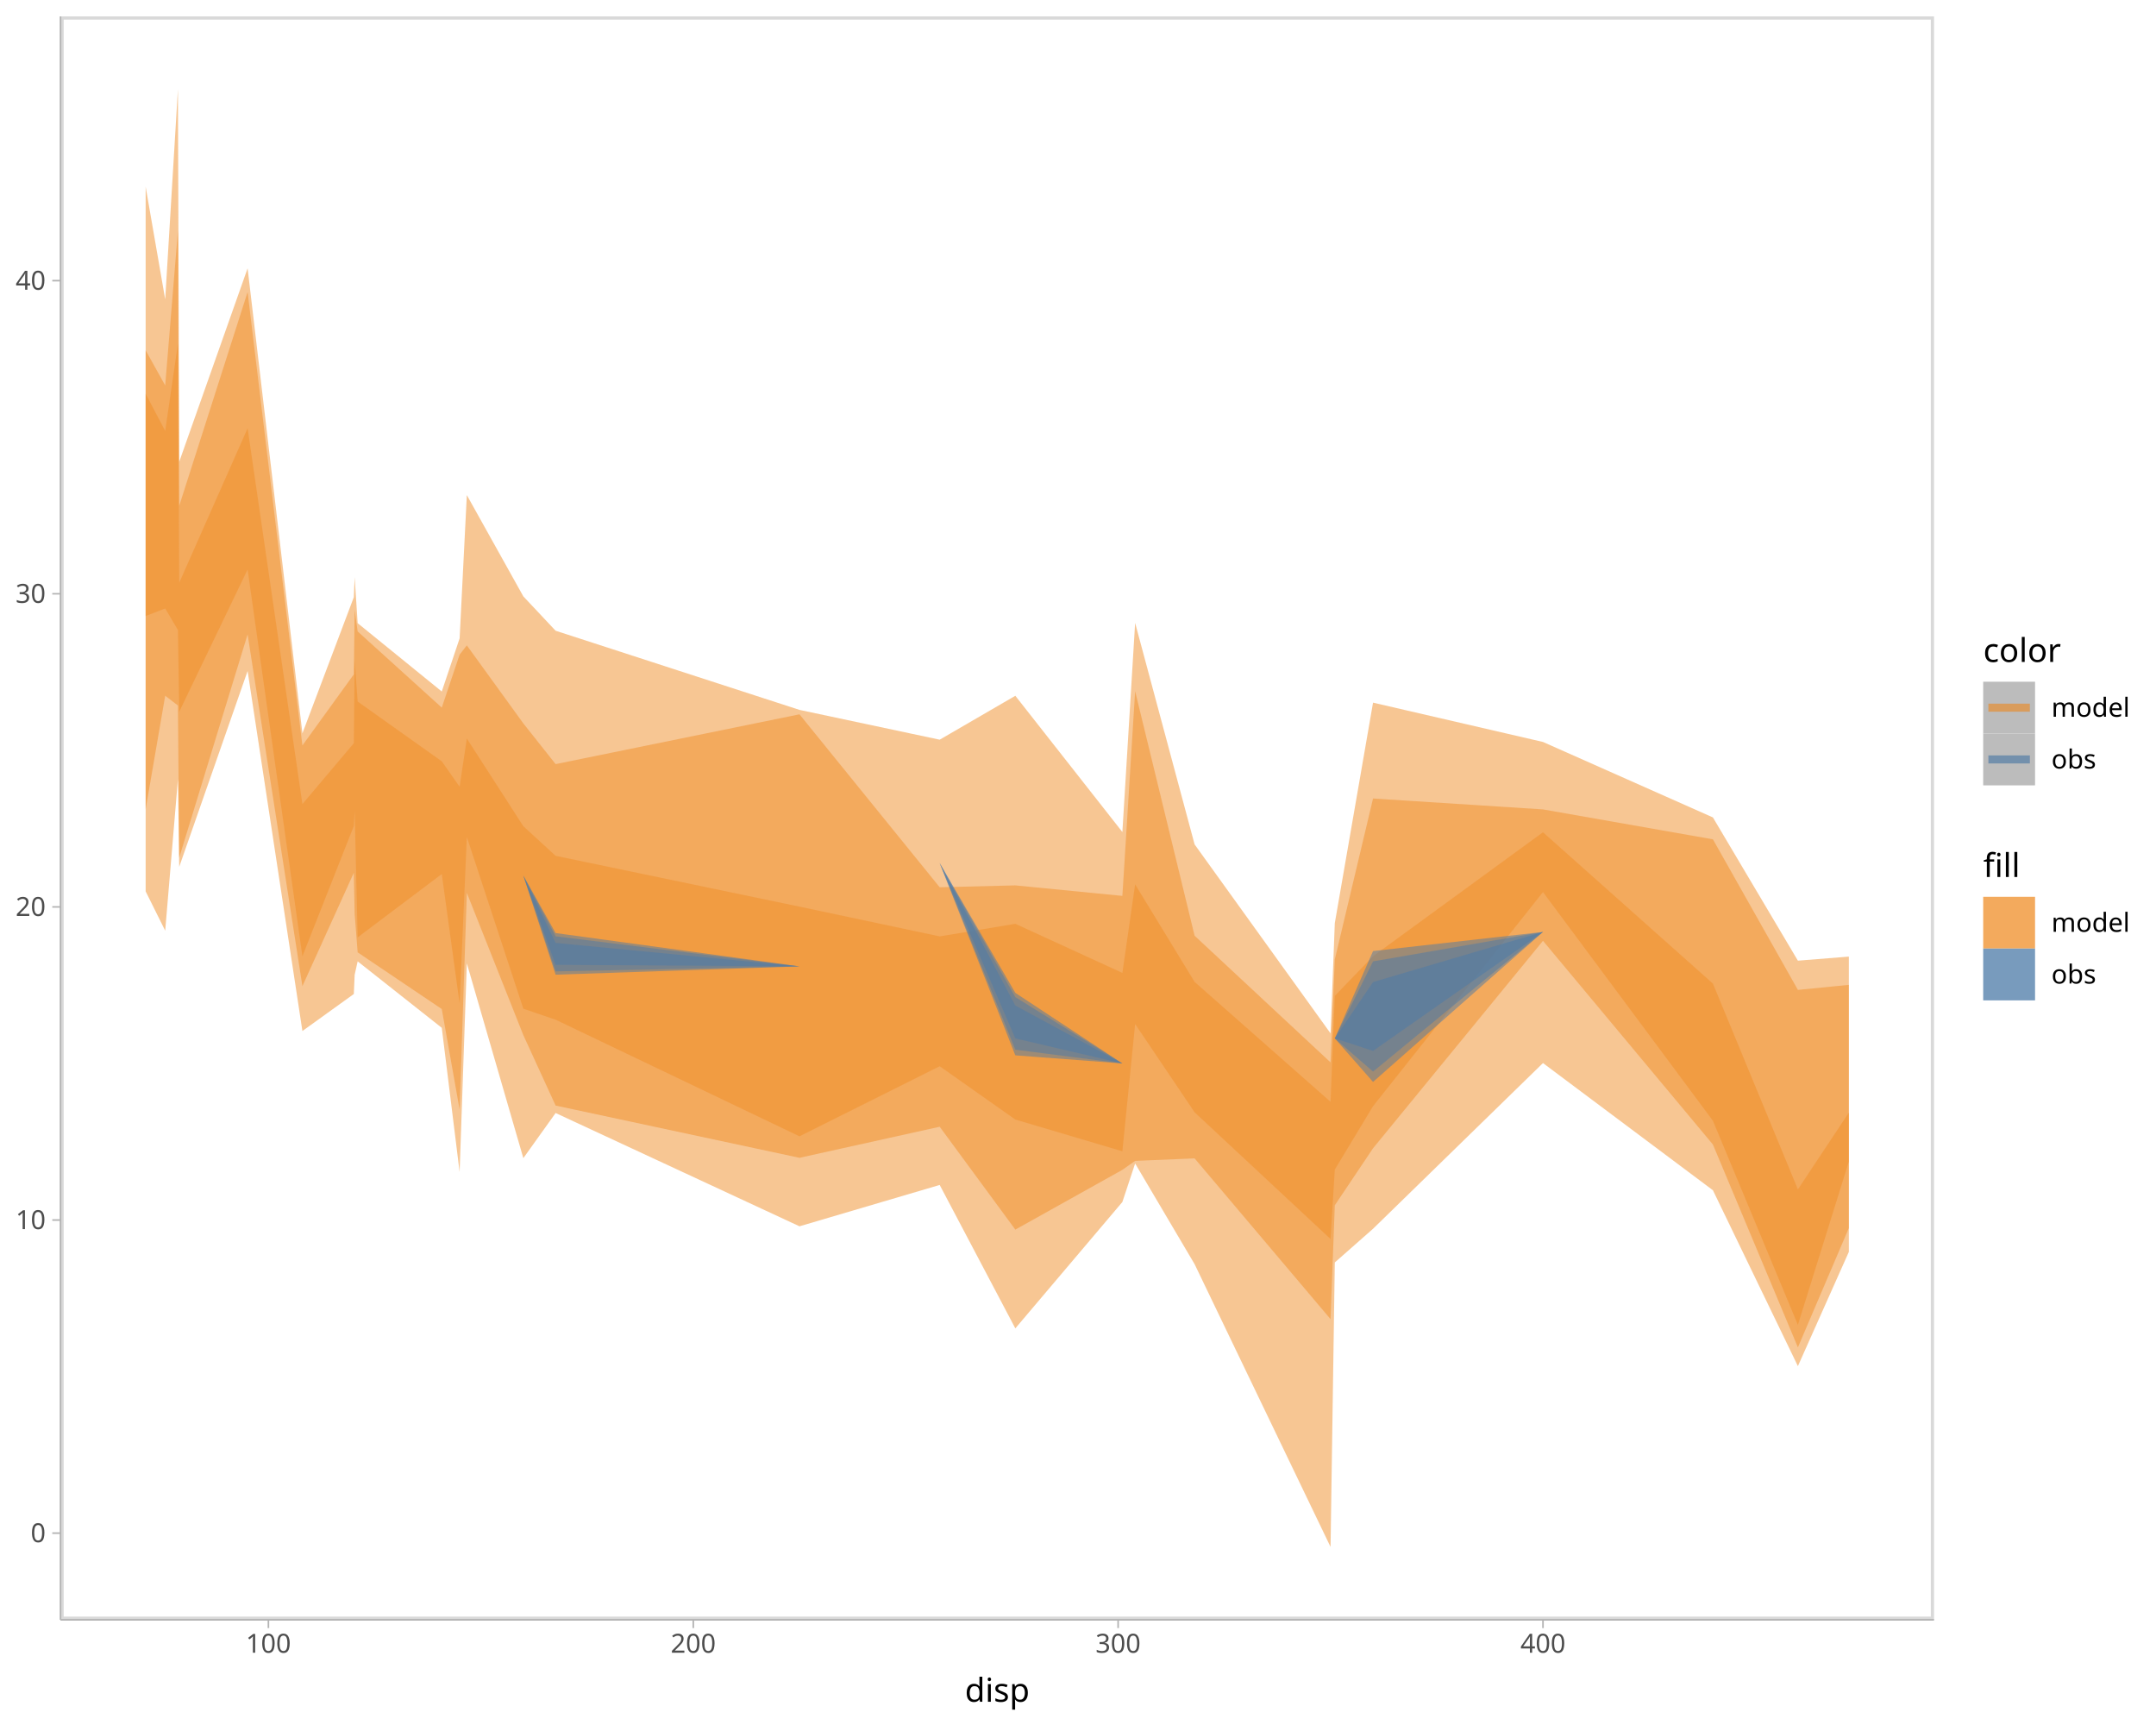
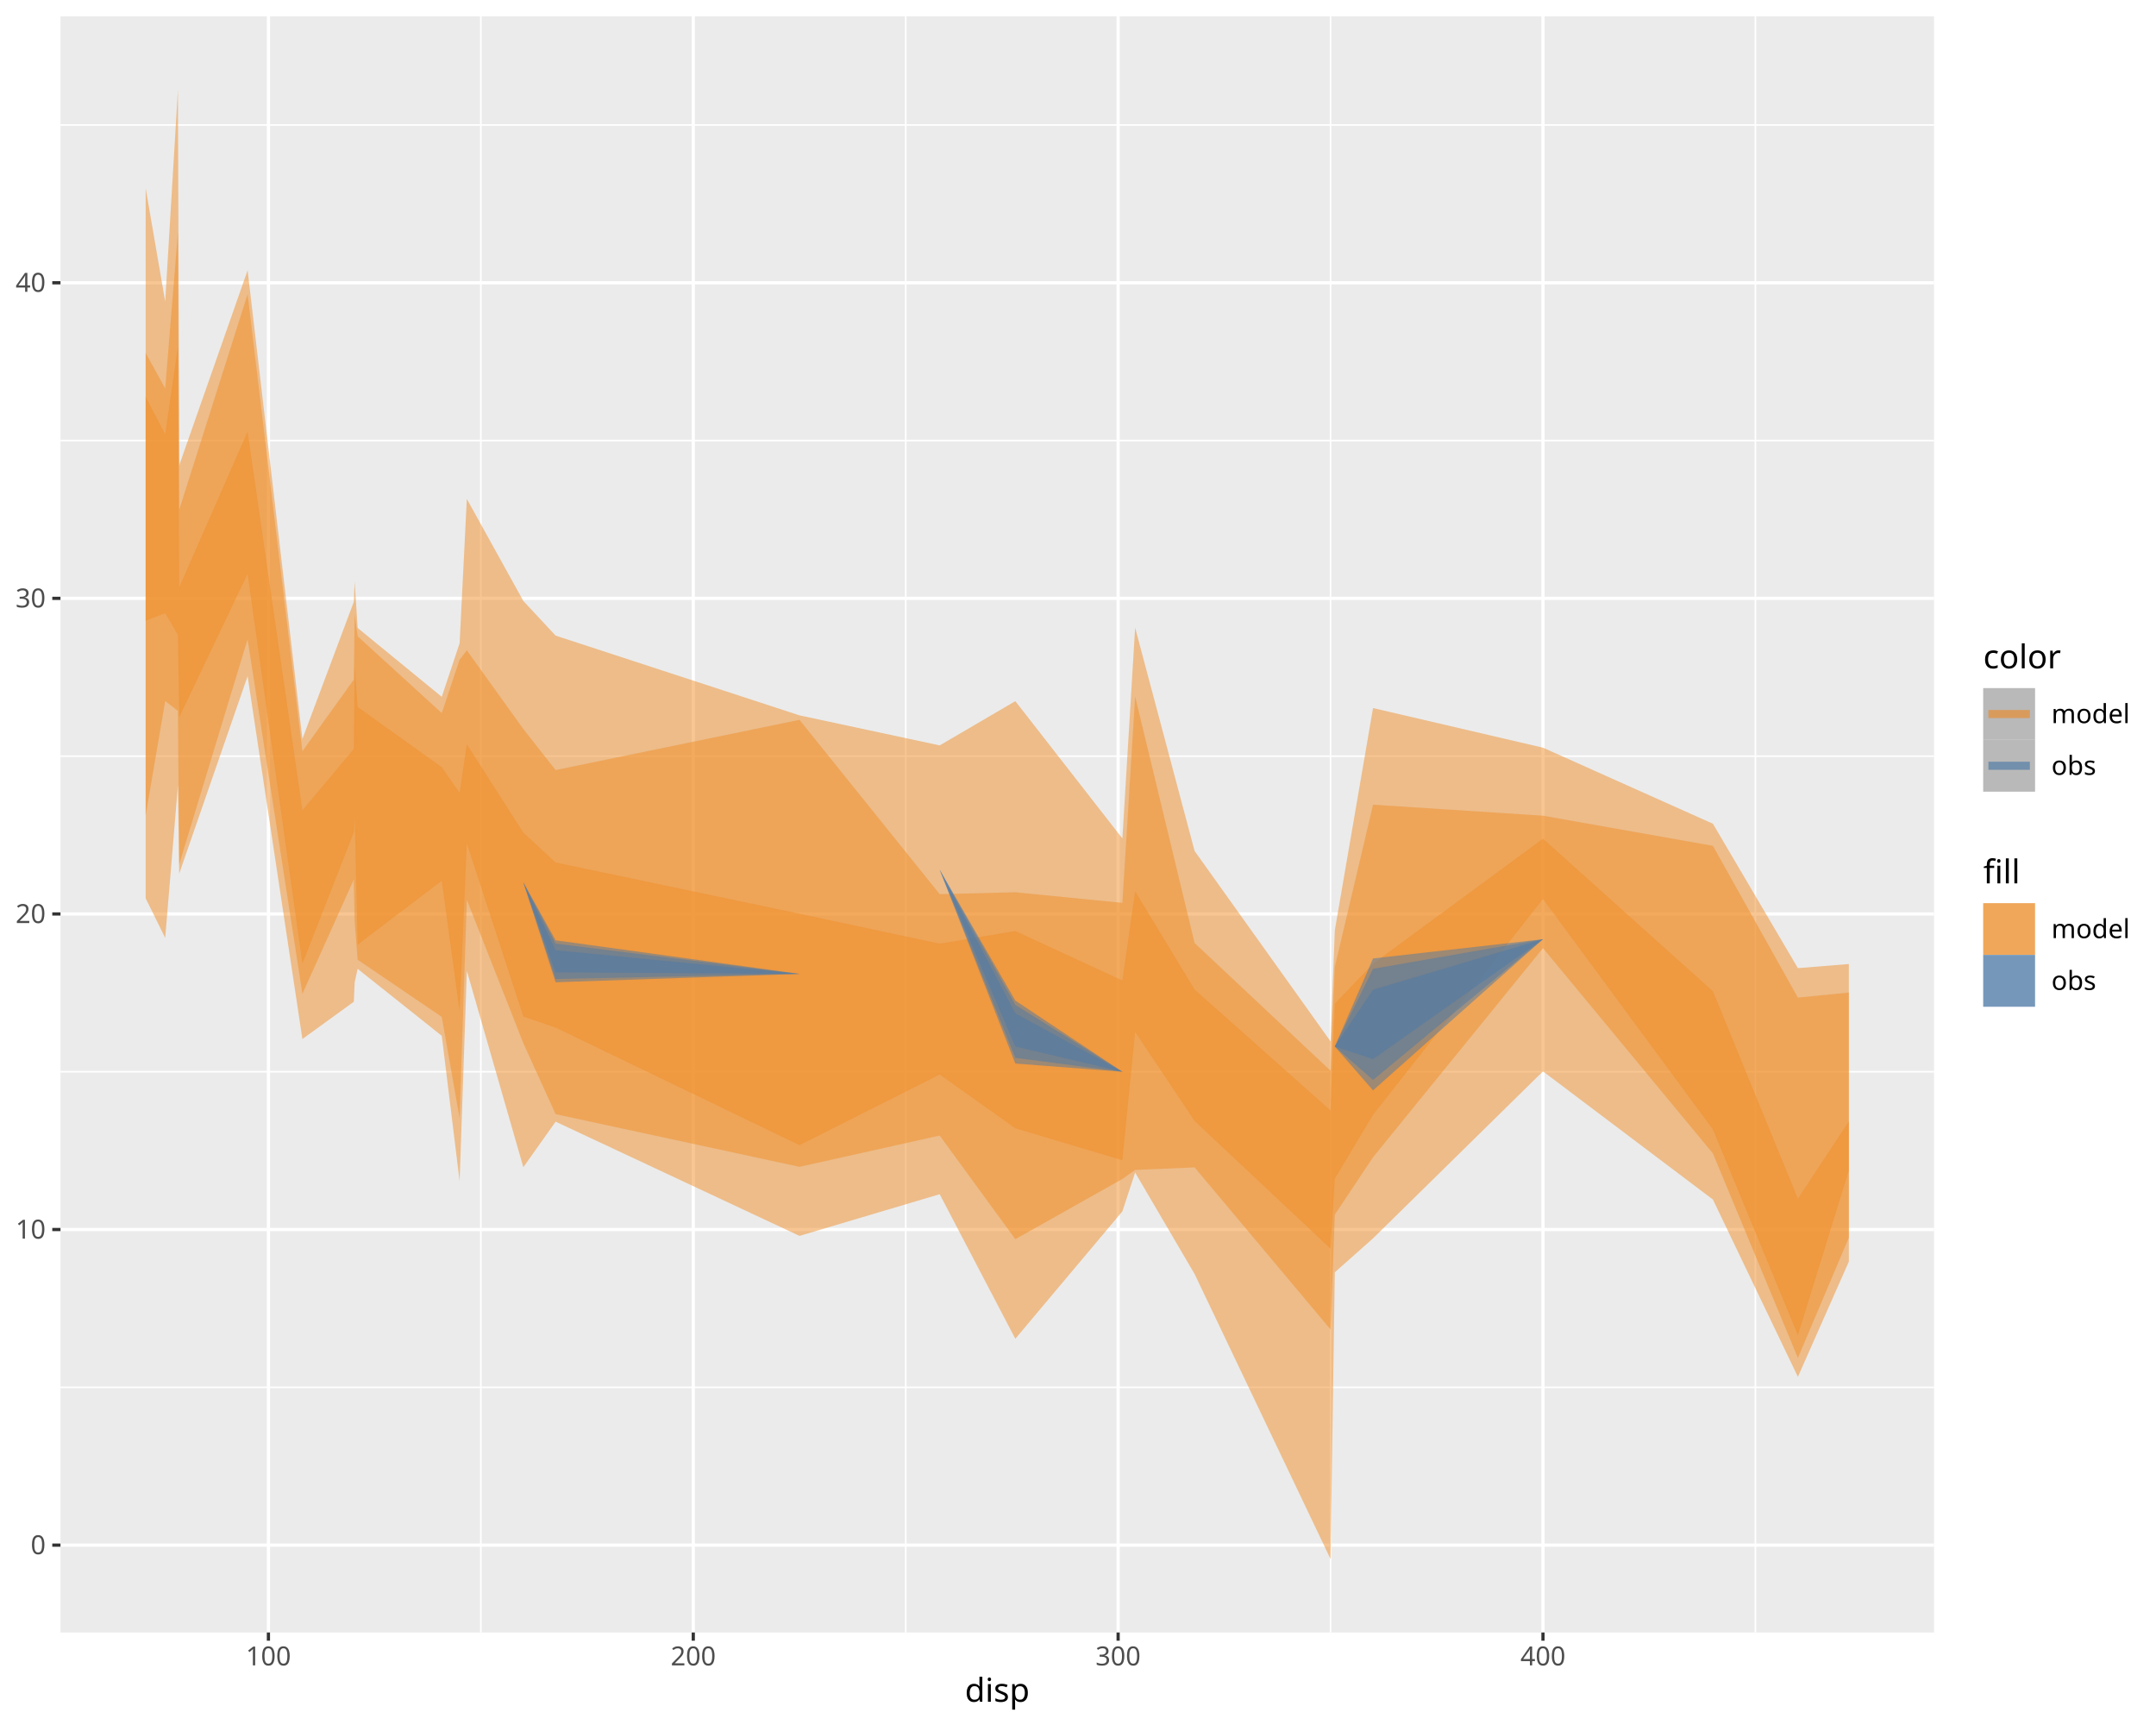
<svg xmlns="http://www.w3.org/2000/svg" class="svglite" data-engine-version="2.0" width="720.00pt" height="576.00pt" viewBox="0 0 720.00 576.00">
  <defs>
    <style type="text/css">
    .svglite line, .svglite polyline, .svglite polygon, .svglite path, .svglite rect, .svglite circle {
      fill: none;
      stroke: #000000;
      stroke-linecap: round;
      stroke-linejoin: round;
      stroke-miterlimit: 10.00;
    }
  </style>
  </defs>
  <rect width="100%" height="100%" style="stroke: none; fill: #FFFFFF;" />
  <defs>
    <clipPath id="cpMC4wMHw3MjAuMDB8MC4wMHw1NzYuMDA=">
      <rect x="0.00" y="0.00" width="720.00" height="576.00" />
    </clipPath>
  </defs>
  <g clip-path="url(#cpMC4wMHw3MjAuMDB8MC4wMHw1NzYuMDA=)">
    <rect x="0.00" y="0.00" width="720.00" height="576.00" style="stroke-width: 1.07; stroke: #FFFFFF; fill: #FFFFFF;" />
  </g>
  <defs>
-     <clipPath id="cpMjAuMjB8NjQ1Ljg3fDUuNDh8NTQwLjg4">
-       <rect x="20.20" y="5.48" width="625.67" height="535.40" />
+     <clipPath id="cpMjAuMjB8NjQ1Ljg3fDUuNDh8NTQ1LjEx">
+       <rect x="20.20" y="5.48" width="625.67" height="539.63" />
    </clipPath>
  </defs>
-   <g clip-path="url(#cpMjAuMjB8NjQ1Ljg3fDUuNDh8NTQwLjg4)">
-     <rect x="20.20" y="5.48" width="625.67" height="535.40" style="stroke-width: 1.07; stroke: none; fill: #FFFFFF;" />
-     <polygon points="48.64,62.36 55.17,99.97 59.42,29.82 59.85,154.19 82.69,89.59 100.99,244.86 118.16,199.41 118.44,192.72 119.44,208.08 147.53,230.90 153.49,213.16 155.90,165.32 174.77,199.14 185.55,210.61 266.99,237.04 313.81,246.99 339.07,232.33 374.82,277.82 379.08,208.00 398.94,281.96 444.34,345.05 445.76,308.24 458.53,234.62 515.28,247.75 572.03,272.95 600.41,320.78 617.43,319.42 617.43,418.01 600.41,456.17 572.03,397.44 515.28,354.97 458.53,410.30 445.76,421.55 444.34,516.54 398.94,422.12 379.08,388.50 374.82,401.36 339.07,443.56 313.81,395.67 266.99,409.48 185.55,371.65 174.77,386.72 155.90,321.68 153.49,391.34 147.53,343.20 119.44,321.01 118.44,325.50 118.16,331.91 100.99,344.27 82.69,224.05 59.85,289.45 59.42,260.22 55.17,310.77 48.64,297.64 " style="stroke-width: 0.00; stroke: none; stroke-linecap: butt; fill: #F18E28; fill-opacity: 0.50;" />
-     <polygon points="48.64,116.98 55.17,128.71 59.42,77.08 59.85,168.90 82.69,97.51 100.99,248.92 118.16,225.18 118.44,203.63 119.44,210.84 147.53,236.28 153.49,218.59 155.90,215.50 174.77,241.56 185.55,255.15 266.99,238.52 313.81,296.27 339.07,295.64 374.82,299.15 379.08,230.79 398.94,312.45 444.34,354.75 445.76,320.36 458.53,266.63 515.28,270.27 572.03,280.26 600.41,330.54 617.43,328.86 617.43,410.05 600.41,449.90 572.03,382.17 515.28,314.15 458.53,383.42 445.76,402.46 444.34,440.48 398.94,386.80 379.08,387.63 374.82,390.62 339.07,410.58 313.81,376.23 266.99,386.61 185.55,369.16 174.77,345.65 155.90,298.14 153.49,370.48 147.53,336.93 119.44,318.00 118.44,305.20 118.16,291.43 100.99,329.28 82.69,211.83 59.85,286.37 59.42,235.58 55.17,232.31 48.64,270.21 " style="stroke-width: 0.00; stroke: none; stroke-linecap: butt; fill: #F18E28; fill-opacity: 0.50;" />
-     <polygon points="48.64,131.49 55.17,143.90 59.42,114.78 59.85,194.59 82.69,143.01 100.99,268.49 118.16,248.17 118.44,220.58 119.44,234.25 147.53,254.21 153.49,262.70 155.90,246.61 174.77,275.89 185.55,285.77 266.99,302.74 313.81,312.67 339.07,308.47 374.82,324.87 379.08,295.30 398.94,327.87 444.34,367.91 445.76,332.54 458.53,319.30 515.28,277.90 572.03,328.43 600.41,397.15 617.43,371.52 617.43,387.84 600.41,442.40 572.03,374.23 515.28,297.87 458.53,369.37 445.76,390.53 444.34,413.72 398.94,371.41 379.08,341.94 374.82,384.43 339.07,373.83 313.81,356.03 266.99,379.43 185.55,340.49 174.77,336.83 155.90,279.47 153.49,335.09 147.53,291.85 119.44,313.00 118.44,270.79 118.16,275.80 100.99,319.31 82.69,190.16 59.85,237.66 59.42,210.37 55.17,203.17 48.64,205.69 " style="stroke-width: 0.00; stroke: none; stroke-linecap: butt; fill: #F18E28; fill-opacity: 0.50;" />
-     <polygon points="48.64,157.50 55.17,194.09 59.42,173.18 59.85,226.50 82.69,194.09 100.99,273.55 118.16,287.14 118.44,240.09 119.44,288.19 147.53,273.55 153.49,305.96 155.90,256.82 174.77,292.37 185.55,311.56 266.99,322.69 313.81,288.19 339.07,331.53 374.82,355.10 379.08,353.01 398.94,349.88 444.34,372.88 445.76,346.74 458.53,317.57 515.28,311.19 572.03,358.24 600.41,403.20 617.43,403.20 617.43,403.20 600.41,403.20 572.03,358.24 515.28,311.19 458.53,361.27 445.76,346.74 444.34,372.88 398.94,349.88 379.08,353.01 374.82,355.10 339.07,352.39 313.81,288.19 266.99,322.69 185.55,325.46 174.77,292.37 155.90,256.82 153.49,305.96 147.53,273.55 119.44,288.19 118.44,240.09 118.16,287.14 100.99,273.55 82.69,194.09 59.85,226.50 59.42,173.18 55.17,194.09 48.64,157.50 " style="stroke-width: 0.00; stroke: none; stroke-linecap: butt; fill: #4D7AA8; fill-opacity: 0.50;" />
-     <polygon points="48.64,157.50 55.17,194.09 59.42,173.18 59.85,226.50 82.69,194.09 100.99,273.55 118.16,287.14 118.44,240.09 119.44,288.19 147.53,273.55 153.49,305.96 155.90,256.82 174.77,292.37 185.55,312.65 266.99,322.69 313.81,288.19 339.07,332.94 374.82,355.10 379.08,353.01 398.94,349.88 444.34,372.88 445.76,346.74 458.53,321.02 515.28,311.19 572.03,358.24 600.41,403.20 617.43,403.20 617.43,403.20 600.41,403.20 572.03,358.24 515.28,311.19 458.53,357.82 445.76,346.74 444.34,372.88 398.94,349.88 379.08,353.01 374.82,355.10 339.07,350.50 313.81,288.19 266.99,322.69 185.55,324.36 174.77,292.37 155.90,256.82 153.49,305.96 147.53,273.55 119.44,288.19 118.44,240.09 118.16,287.14 100.99,273.55 82.69,194.09 59.85,226.50 59.42,173.18 55.17,194.09 48.64,157.50 " style="stroke-width: 0.00; stroke: none; stroke-linecap: butt; fill: #4D7AA8; fill-opacity: 0.50;" />
-     <polygon points="48.64,157.50 55.17,194.09 59.42,173.18 59.85,226.50 82.69,194.09 100.99,273.55 118.16,287.14 118.44,240.09 119.44,288.19 147.53,273.55 153.49,305.96 155.90,256.82 174.77,292.37 185.55,314.85 266.99,322.69 313.81,288.19 339.07,335.76 374.82,355.10 379.08,353.01 398.94,349.88 444.34,372.88 445.76,346.74 458.53,327.92 515.28,311.19 572.03,358.24 600.41,403.20 617.43,403.20 617.43,403.20 600.41,403.20 572.03,358.24 515.28,311.19 458.53,350.92 445.76,346.74 444.34,372.88 398.94,349.88 379.08,353.01 374.82,355.10 339.07,346.74 313.81,288.19 266.99,322.69 185.55,322.17 174.77,292.37 155.90,256.82 153.49,305.96 147.53,273.55 119.44,288.19 118.44,240.09 118.16,287.14 100.99,273.55 82.69,194.09 59.85,226.50 59.42,173.18 55.17,194.09 48.64,157.50 " style="stroke-width: 0.00; stroke: none; stroke-linecap: butt; fill: #4D7AA8; fill-opacity: 0.50;" />
-     <rect x="20.20" y="5.48" width="625.67" height="535.40" style="stroke-width: 2.13; stroke: #D9D9D9;" />
+   <g clip-path="url(#cpMjAuMjB8NjQ1Ljg3fDUuNDh8NTQ1LjEx)">
+     <rect x="20.20" y="5.48" width="625.67" height="539.63" style="stroke-width: 1.07; stroke: none; fill: #EBEBEB;" />
+     <polyline points="20.20,463.25 645.87,463.25 " style="stroke-width: 0.53; stroke: #FFFFFF; stroke-linecap: butt;" />
+     <polyline points="20.20,357.87 645.87,357.87 " style="stroke-width: 0.53; stroke: #FFFFFF; stroke-linecap: butt;" />
+     <polyline points="20.20,252.49 645.87,252.49 " style="stroke-width: 0.53; stroke: #FFFFFF; stroke-linecap: butt;" />
+     <polyline points="20.20,147.11 645.87,147.11 " style="stroke-width: 0.53; stroke: #FFFFFF; stroke-linecap: butt;" />
+     <polyline points="20.20,41.73 645.87,41.73 " style="stroke-width: 0.53; stroke: #FFFFFF; stroke-linecap: butt;" />
+     <polyline points="160.58,545.11 160.58,5.48 " style="stroke-width: 0.53; stroke: #FFFFFF; stroke-linecap: butt;" />
+     <polyline points="302.46,545.11 302.46,5.48 " style="stroke-width: 0.53; stroke: #FFFFFF; stroke-linecap: butt;" />
+     <polyline points="444.34,545.11 444.34,5.48 " style="stroke-width: 0.53; stroke: #FFFFFF; stroke-linecap: butt;" />
+     <polyline points="586.22,545.11 586.22,5.48 " style="stroke-width: 0.53; stroke: #FFFFFF; stroke-linecap: butt;" />
+     <polyline points="20.20,515.94 645.87,515.94 " style="stroke-width: 1.07; stroke: #FFFFFF; stroke-linecap: butt;" />
+     <polyline points="20.20,410.56 645.87,410.56 " style="stroke-width: 1.07; stroke: #FFFFFF; stroke-linecap: butt;" />
+     <polyline points="20.20,305.18 645.87,305.18 " style="stroke-width: 1.07; stroke: #FFFFFF; stroke-linecap: butt;" />
+     <polyline points="20.20,199.80 645.87,199.80 " style="stroke-width: 1.07; stroke: #FFFFFF; stroke-linecap: butt;" />
+     <polyline points="20.20,94.42 645.87,94.42 " style="stroke-width: 1.07; stroke: #FFFFFF; stroke-linecap: butt;" />
+     <polyline points="89.64,545.11 89.64,5.48 " style="stroke-width: 1.07; stroke: #FFFFFF; stroke-linecap: butt;" />
+     <polyline points="231.52,545.11 231.52,5.48 " style="stroke-width: 1.07; stroke: #FFFFFF; stroke-linecap: butt;" />
+     <polyline points="373.40,545.11 373.40,5.48 " style="stroke-width: 1.07; stroke: #FFFFFF; stroke-linecap: butt;" />
+     <polyline points="515.28,545.11 515.28,5.48 " style="stroke-width: 1.07; stroke: #FFFFFF; stroke-linecap: butt;" />
+     <polygon points="48.64,62.81 55.17,100.72 59.42,30.01 59.85,155.37 82.69,90.26 100.99,246.75 118.16,200.95 118.44,194.20 119.44,209.68 147.53,232.68 153.49,214.80 155.90,166.59 174.77,200.67 185.55,212.24 266.99,238.87 313.81,248.90 339.07,234.12 374.82,279.97 379.08,209.60 398.94,284.15 444.34,347.73 445.76,310.64 458.53,236.43 515.28,249.66 572.03,275.06 600.41,323.28 617.43,321.90 617.43,421.27 600.41,459.74 572.03,400.54 515.28,357.74 458.53,413.50 445.76,424.84 444.34,520.58 398.94,425.41 379.08,391.53 374.82,404.49 339.07,447.03 313.81,398.76 266.99,412.68 185.55,374.54 174.77,389.74 155.90,324.18 153.49,394.39 147.53,345.87 119.44,323.51 118.44,328.03 118.16,334.49 100.99,346.94 82.69,225.78 59.85,291.70 59.42,262.24 55.17,313.18 48.64,299.95 " style="stroke-width: 0.00; stroke: none; stroke-linecap: butt; fill: #F18E28; fill-opacity: 0.50;" />
+     <polygon points="48.64,117.86 55.17,129.69 59.42,77.65 59.85,170.20 82.69,98.24 100.99,250.85 118.16,226.91 118.44,205.20 119.44,212.47 147.53,238.11 153.49,220.27 155.90,217.16 174.77,243.43 185.55,257.13 266.99,240.36 313.81,298.57 339.07,297.94 374.82,301.48 379.08,232.57 398.94,314.88 444.34,357.52 445.76,322.85 458.53,268.70 515.28,272.37 572.03,282.43 600.41,333.11 617.43,331.42 617.43,413.25 600.41,453.42 572.03,385.15 515.28,316.59 458.53,386.41 445.76,405.60 444.34,443.92 398.94,389.81 379.08,390.65 374.82,393.67 339.07,413.78 313.81,379.17 266.99,389.62 185.55,372.03 174.77,348.34 155.90,300.45 153.49,373.37 147.53,339.55 119.44,320.47 118.44,307.57 118.16,293.69 100.99,331.85 82.69,213.46 59.85,288.59 59.42,237.40 55.17,234.10 48.64,272.30 " style="stroke-width: 0.00; stroke: none; stroke-linecap: butt; fill: #F18E28; fill-opacity: 0.50;" />
+     <polygon points="48.64,132.49 55.17,144.99 59.42,115.64 59.85,196.09 82.69,144.10 100.99,270.57 118.16,250.09 118.44,222.28 119.44,236.06 147.53,256.18 153.49,264.74 155.90,248.51 174.77,278.02 185.55,287.99 266.99,305.09 313.81,315.10 339.07,310.87 374.82,327.40 379.08,297.60 398.94,330.42 444.34,370.78 445.76,335.12 458.53,321.78 515.28,280.06 572.03,330.98 600.41,400.25 617.43,374.42 617.43,390.86 600.41,445.85 572.03,377.14 515.28,300.18 458.53,372.25 445.76,393.58 444.34,416.95 398.94,374.30 379.08,344.60 374.82,387.43 339.07,376.75 313.81,358.80 266.99,382.39 185.55,343.13 174.77,339.45 155.90,281.64 153.49,337.69 147.53,294.11 119.44,315.43 118.44,272.89 118.16,277.93 100.99,321.80 82.69,191.62 59.85,239.49 59.42,211.99 55.17,204.74 48.64,207.27 " style="stroke-width: 0.00; stroke: none; stroke-linecap: butt; fill: #F18E28; fill-opacity: 0.50;" />
+     <polygon points="48.64,158.70 55.17,195.58 59.42,174.51 59.85,228.25 82.69,195.58 100.99,275.67 118.16,289.37 118.44,241.95 119.44,290.42 147.53,275.67 153.49,308.34 155.90,258.81 174.77,294.64 185.55,313.98 266.99,325.20 313.81,290.42 339.07,334.11 374.82,357.87 379.08,355.76 398.94,352.60 444.34,375.78 445.76,349.44 458.53,320.04 515.28,313.61 572.03,361.03 600.41,406.34 617.43,406.34 617.43,406.34 600.41,406.34 572.03,361.03 515.28,313.61 458.53,364.09 445.76,349.44 444.34,375.78 398.94,352.60 379.08,355.76 374.82,357.87 339.07,355.13 313.81,290.42 266.99,325.20 185.55,327.99 174.77,294.64 155.90,258.81 153.49,308.34 147.53,275.67 119.44,290.42 118.44,241.95 118.16,289.37 100.99,275.67 82.69,195.58 59.85,228.25 59.42,174.51 55.17,195.58 48.64,158.70 " style="stroke-width: 0.00; stroke: none; stroke-linecap: butt; fill: #4D7AA8; fill-opacity: 0.50;" />
+     <polygon points="48.64,158.70 55.17,195.58 59.42,174.51 59.85,228.25 82.69,195.58 100.99,275.67 118.16,289.37 118.44,241.95 119.44,290.42 147.53,275.67 153.49,308.34 155.90,258.81 174.77,294.64 185.55,315.08 266.99,325.20 313.81,290.42 339.07,335.53 374.82,357.87 379.08,355.76 398.94,352.60 444.34,375.78 445.76,349.44 458.53,323.51 515.28,313.61 572.03,361.03 600.41,406.34 617.43,406.34 617.43,406.34 600.41,406.34 572.03,361.03 515.28,313.61 458.53,360.61 445.76,349.44 444.34,375.78 398.94,352.60 379.08,355.76 374.82,357.87 339.07,353.23 313.81,290.42 266.99,325.20 185.55,326.89 174.77,294.64 155.90,258.81 153.49,308.34 147.53,275.67 119.44,290.42 118.44,241.95 118.16,289.37 100.99,275.67 82.69,195.58 59.85,228.25 59.42,174.51 55.17,195.58 48.64,158.70 " style="stroke-width: 0.00; stroke: none; stroke-linecap: butt; fill: #4D7AA8; fill-opacity: 0.50;" />
+     <polygon points="48.64,158.70 55.17,195.58 59.42,174.51 59.85,228.25 82.69,195.58 100.99,275.67 118.16,289.37 118.44,241.95 119.44,290.42 147.53,275.67 153.49,308.34 155.90,258.81 174.77,294.64 185.55,317.30 266.99,325.20 313.81,290.42 339.07,338.37 374.82,357.87 379.08,355.76 398.94,352.60 444.34,375.78 445.76,349.44 458.53,330.47 515.28,313.61 572.03,361.03 600.41,406.34 617.43,406.34 617.43,406.34 600.41,406.34 572.03,361.03 515.28,313.61 458.53,353.65 445.76,349.44 444.34,375.78 398.94,352.60 379.08,355.76 374.82,357.87 339.07,349.44 313.81,290.42 266.99,325.20 185.55,324.67 174.77,294.64 155.90,258.81 153.49,308.34 147.53,275.67 119.44,290.42 118.44,241.95 118.16,289.37 100.99,275.67 82.69,195.58 59.85,228.25 59.42,174.51 55.17,195.58 48.64,158.70 " style="stroke-width: 0.00; stroke: none; stroke-linecap: butt; fill: #4D7AA8; fill-opacity: 0.50;" />
  </g>
  <g clip-path="url(#cpMC4wMHw3MjAuMDB8MC4wMHw1NzYuMDA=)">
-     <polyline points="20.20,540.88 645.87,540.88 " style="stroke-width: 0.53; stroke: #B3B3B3; stroke-linecap: butt;" />
-     <polyline points="89.64,543.62 89.64,540.88 " style="stroke-width: 0.53; stroke: #B3B3B3; stroke-linecap: butt;" />
-     <polyline points="231.52,543.62 231.52,540.88 " style="stroke-width: 0.53; stroke: #B3B3B3; stroke-linecap: butt;" />
-     <polyline points="373.40,543.62 373.40,540.88 " style="stroke-width: 0.53; stroke: #B3B3B3; stroke-linecap: butt;" />
-     <polyline points="515.28,543.62 515.28,540.88 " style="stroke-width: 0.53; stroke: #B3B3B3; stroke-linecap: butt;" />
-     <text x="89.64" y="551.87" text-anchor="middle" style="font-size: 8.80px; fill: #4D4D4D; font-family: sans;" textLength="14.68px" lengthAdjust="spacingAndGlyphs">100</text>
-     <text x="231.52" y="551.87" text-anchor="middle" style="font-size: 8.80px; fill: #4D4D4D; font-family: sans;" textLength="14.68px" lengthAdjust="spacingAndGlyphs">200</text>
-     <text x="373.40" y="551.87" text-anchor="middle" style="font-size: 8.80px; fill: #4D4D4D; font-family: sans;" textLength="14.68px" lengthAdjust="spacingAndGlyphs">300</text>
-     <text x="515.28" y="551.87" text-anchor="middle" style="font-size: 8.80px; fill: #4D4D4D; font-family: sans;" textLength="14.68px" lengthAdjust="spacingAndGlyphs">400</text>
-     <polyline points="20.20,540.88 20.20,5.48 " style="stroke-width: 0.53; stroke: #B3B3B3; stroke-linecap: butt;" />
-     <text x="15.27" y="514.96" text-anchor="end" style="font-size: 8.80px; fill: #4D4D4D; font-family: sans;" textLength="4.89px" lengthAdjust="spacingAndGlyphs">0</text>
-     <text x="15.27" y="410.41" text-anchor="end" style="font-size: 8.80px; fill: #4D4D4D; font-family: sans;" textLength="9.79px" lengthAdjust="spacingAndGlyphs">10</text>
-     <text x="15.27" y="305.85" text-anchor="end" style="font-size: 8.80px; fill: #4D4D4D; font-family: sans;" textLength="9.79px" lengthAdjust="spacingAndGlyphs">20</text>
-     <text x="15.27" y="201.30" text-anchor="end" style="font-size: 8.80px; fill: #4D4D4D; font-family: sans;" textLength="9.79px" lengthAdjust="spacingAndGlyphs">30</text>
-     <text x="15.27" y="96.75" text-anchor="end" style="font-size: 8.80px; fill: #4D4D4D; font-family: sans;" textLength="9.79px" lengthAdjust="spacingAndGlyphs">40</text>
-     <polyline points="17.46,511.93 20.20,511.93 " style="stroke-width: 0.53; stroke: #B3B3B3; stroke-linecap: butt;" />
-     <polyline points="17.46,407.38 20.20,407.38 " style="stroke-width: 0.53; stroke: #B3B3B3; stroke-linecap: butt;" />
-     <polyline points="17.46,302.83 20.20,302.83 " style="stroke-width: 0.53; stroke: #B3B3B3; stroke-linecap: butt;" />
-     <polyline points="17.46,198.27 20.20,198.27 " style="stroke-width: 0.53; stroke: #B3B3B3; stroke-linecap: butt;" />
-     <polyline points="17.46,93.72 20.20,93.72 " style="stroke-width: 0.53; stroke: #B3B3B3; stroke-linecap: butt;" />
+     <polyline points="89.64,547.85 89.64,545.11 " style="stroke-width: 1.07; stroke: #333333; stroke-linecap: butt;" />
+     <polyline points="231.52,547.85 231.52,545.11 " style="stroke-width: 1.07; stroke: #333333; stroke-linecap: butt;" />
+     <polyline points="373.40,547.85 373.40,545.11 " style="stroke-width: 1.07; stroke: #333333; stroke-linecap: butt;" />
+     <polyline points="515.28,547.85 515.28,545.11 " style="stroke-width: 1.07; stroke: #333333; stroke-linecap: butt;" />
+     <text x="89.64" y="556.10" text-anchor="middle" style="font-size: 8.80px; fill: #4D4D4D; font-family: sans;" textLength="14.68px" lengthAdjust="spacingAndGlyphs">100</text>
+     <text x="231.52" y="556.10" text-anchor="middle" style="font-size: 8.80px; fill: #4D4D4D; font-family: sans;" textLength="14.68px" lengthAdjust="spacingAndGlyphs">200</text>
+     <text x="373.40" y="556.10" text-anchor="middle" style="font-size: 8.80px; fill: #4D4D4D; font-family: sans;" textLength="14.68px" lengthAdjust="spacingAndGlyphs">300</text>
+     <text x="515.28" y="556.10" text-anchor="middle" style="font-size: 8.80px; fill: #4D4D4D; font-family: sans;" textLength="14.68px" lengthAdjust="spacingAndGlyphs">400</text>
+     <text x="15.27" y="518.97" text-anchor="end" style="font-size: 8.80px; fill: #4D4D4D; font-family: sans;" textLength="4.89px" lengthAdjust="spacingAndGlyphs">0</text>
+     <text x="15.27" y="413.59" text-anchor="end" style="font-size: 8.80px; fill: #4D4D4D; font-family: sans;" textLength="9.79px" lengthAdjust="spacingAndGlyphs">10</text>
+     <text x="15.27" y="308.21" text-anchor="end" style="font-size: 8.80px; fill: #4D4D4D; font-family: sans;" textLength="9.79px" lengthAdjust="spacingAndGlyphs">20</text>
+     <text x="15.27" y="202.83" text-anchor="end" style="font-size: 8.80px; fill: #4D4D4D; font-family: sans;" textLength="9.79px" lengthAdjust="spacingAndGlyphs">30</text>
+     <text x="15.27" y="97.44" text-anchor="end" style="font-size: 8.80px; fill: #4D4D4D; font-family: sans;" textLength="9.79px" lengthAdjust="spacingAndGlyphs">40</text>
+     <polyline points="17.46,515.94 20.20,515.94 " style="stroke-width: 1.07; stroke: #333333; stroke-linecap: butt;" />
+     <polyline points="17.46,410.56 20.20,410.56 " style="stroke-width: 1.07; stroke: #333333; stroke-linecap: butt;" />
+     <polyline points="17.46,305.18 20.20,305.18 " style="stroke-width: 1.07; stroke: #333333; stroke-linecap: butt;" />
+     <polyline points="17.46,199.80 20.20,199.80 " style="stroke-width: 1.07; stroke: #333333; stroke-linecap: butt;" />
+     <polyline points="17.46,94.42 20.20,94.42 " style="stroke-width: 1.07; stroke: #333333; stroke-linecap: butt;" />
    <text x="333.04" y="568.24" text-anchor="middle" style="font-size: 11.00px; font-family: sans;" textLength="20.18px" lengthAdjust="spacingAndGlyphs">disp</text>
-     <rect x="656.83" y="206.85" width="57.69" height="60.85" style="stroke-width: 1.07; stroke: none; fill: #FFFFFF;" />
-     <text x="662.31" y="221.04" style="font-size: 11.00px; font-family: sans;" textLength="23.85px" lengthAdjust="spacingAndGlyphs">color</text>
-     <rect x="662.31" y="227.66" width="17.28" height="17.28" style="stroke-width: 1.07; stroke: none; fill: #FFFFFF;" />
-     <rect x="662.31" y="227.66" width="17.28" height="17.28" style="stroke-width: 0.75; stroke: none; fill: #A6A6A6; fill-opacity: 0.50;" />
-     <line x1="664.04" y1="236.30" x2="677.86" y2="236.30" style="stroke-width: 2.67; stroke: #F18E28; stroke-opacity: 0.50; stroke-linecap: butt;" />
-     <rect x="662.31" y="227.66" width="17.28" height="17.28" style="stroke-width: 0.75; stroke: none; fill: #A6A6A6; fill-opacity: 0.50;" />
-     <line x1="664.04" y1="236.30" x2="677.86" y2="236.30" style="stroke-width: 2.67; stroke: #F18E28; stroke-opacity: 0.50; stroke-linecap: butt;" />
-     <rect x="662.31" y="244.94" width="17.28" height="17.28" style="stroke-width: 1.07; stroke: none; fill: #FFFFFF;" />
-     <rect x="662.31" y="244.94" width="17.28" height="17.28" style="stroke-width: 0.75; stroke: none; fill: #A6A6A6; fill-opacity: 0.50;" />
-     <line x1="664.04" y1="253.58" x2="677.86" y2="253.58" style="stroke-width: 2.67; stroke: #4D7AA8; stroke-opacity: 0.50; stroke-linecap: butt;" />
-     <rect x="662.31" y="244.94" width="17.28" height="17.28" style="stroke-width: 0.75; stroke: none; fill: #A6A6A6; fill-opacity: 0.50;" />
-     <line x1="664.04" y1="253.58" x2="677.86" y2="253.58" style="stroke-width: 2.67; stroke: #4D7AA8; stroke-opacity: 0.50; stroke-linecap: butt;" />
-     <text x="685.07" y="239.33" style="font-size: 8.80px; font-family: sans;" textLength="23.97px" lengthAdjust="spacingAndGlyphs">model</text>
-     <text x="685.07" y="256.61" style="font-size: 8.80px; font-family: sans;" textLength="14.19px" lengthAdjust="spacingAndGlyphs">obs</text>
-     <rect x="656.83" y="278.66" width="57.69" height="60.85" style="stroke-width: 1.07; stroke: none; fill: #FFFFFF;" />
-     <text x="662.31" y="292.85" style="font-size: 11.00px; font-family: sans;" textLength="10.38px" lengthAdjust="spacingAndGlyphs">fill</text>
-     <rect x="662.31" y="299.47" width="17.28" height="17.28" style="stroke-width: 1.07; stroke: none; fill: #FFFFFF;" />
-     <rect x="662.31" y="299.47" width="17.28" height="17.28" style="stroke-width: 0.75; stroke: none; fill: #F18E28; fill-opacity: 0.50;" />
-     <rect x="662.31" y="299.47" width="17.28" height="17.28" style="stroke-width: 0.75; stroke: none; fill: #F18E28; fill-opacity: 0.50;" />
-     <rect x="662.31" y="316.75" width="17.28" height="17.28" style="stroke-width: 1.07; stroke: none; fill: #FFFFFF;" />
-     <rect x="662.31" y="316.75" width="17.28" height="17.28" style="stroke-width: 0.75; stroke: none; fill: #4D7AA8; fill-opacity: 0.50;" />
-     <rect x="662.31" y="316.75" width="17.28" height="17.28" style="stroke-width: 0.75; stroke: none; fill: #4D7AA8; fill-opacity: 0.50;" />
-     <text x="685.07" y="311.14" style="font-size: 8.80px; font-family: sans;" textLength="23.97px" lengthAdjust="spacingAndGlyphs">model</text>
-     <text x="685.07" y="328.42" style="font-size: 8.80px; font-family: sans;" textLength="14.19px" lengthAdjust="spacingAndGlyphs">obs</text>
+     <rect x="656.83" y="208.96" width="57.69" height="60.85" style="stroke-width: 1.07; stroke: none; fill: #FFFFFF;" />
+     <text x="662.31" y="223.16" style="font-size: 11.00px; font-family: sans;" textLength="23.85px" lengthAdjust="spacingAndGlyphs">color</text>
+     <rect x="662.31" y="229.78" width="17.28" height="17.28" style="stroke-width: 1.07; stroke: none; fill: #F2F2F2;" />
+     <rect x="662.31" y="229.78" width="17.28" height="17.28" style="stroke-width: 0.75; stroke: none; fill: #A6A6A6; fill-opacity: 0.50;" />
+     <line x1="664.04" y1="238.42" x2="677.86" y2="238.42" style="stroke-width: 2.67; stroke: #F18E28; stroke-opacity: 0.50; stroke-linecap: butt;" />
+     <rect x="662.31" y="229.78" width="17.28" height="17.28" style="stroke-width: 0.75; stroke: none; fill: #A6A6A6; fill-opacity: 0.50;" />
+     <line x1="664.04" y1="238.42" x2="677.86" y2="238.42" style="stroke-width: 2.67; stroke: #F18E28; stroke-opacity: 0.50; stroke-linecap: butt;" />
+     <rect x="662.31" y="247.06" width="17.28" height="17.28" style="stroke-width: 1.07; stroke: none; fill: #F2F2F2;" />
+     <rect x="662.31" y="247.06" width="17.28" height="17.28" style="stroke-width: 0.75; stroke: none; fill: #A6A6A6; fill-opacity: 0.50;" />
+     <line x1="664.04" y1="255.70" x2="677.86" y2="255.70" style="stroke-width: 2.67; stroke: #4D7AA8; stroke-opacity: 0.50; stroke-linecap: butt;" />
+     <rect x="662.31" y="247.06" width="17.28" height="17.28" style="stroke-width: 0.75; stroke: none; fill: #A6A6A6; fill-opacity: 0.50;" />
+     <line x1="664.04" y1="255.70" x2="677.86" y2="255.70" style="stroke-width: 2.67; stroke: #4D7AA8; stroke-opacity: 0.50; stroke-linecap: butt;" />
+     <text x="685.07" y="241.45" style="font-size: 8.80px; font-family: sans;" textLength="23.97px" lengthAdjust="spacingAndGlyphs">model</text>
+     <text x="685.07" y="258.73" style="font-size: 8.80px; font-family: sans;" textLength="14.19px" lengthAdjust="spacingAndGlyphs">obs</text>
+     <rect x="656.83" y="280.78" width="57.69" height="60.85" style="stroke-width: 1.07; stroke: none; fill: #FFFFFF;" />
+     <text x="662.31" y="294.97" style="font-size: 11.00px; font-family: sans;" textLength="10.38px" lengthAdjust="spacingAndGlyphs">fill</text>
+     <rect x="662.31" y="301.59" width="17.28" height="17.28" style="stroke-width: 1.07; stroke: none; fill: #F2F2F2;" />
+     <rect x="662.31" y="301.59" width="17.28" height="17.28" style="stroke-width: 0.75; stroke: none; fill: #F18E28; fill-opacity: 0.50;" />
+     <rect x="662.31" y="301.59" width="17.28" height="17.28" style="stroke-width: 0.75; stroke: none; fill: #F18E28; fill-opacity: 0.50;" />
+     <rect x="662.31" y="318.87" width="17.28" height="17.28" style="stroke-width: 1.07; stroke: none; fill: #F2F2F2;" />
+     <rect x="662.31" y="318.87" width="17.28" height="17.28" style="stroke-width: 0.75; stroke: none; fill: #4D7AA8; fill-opacity: 0.50;" />
+     <rect x="662.31" y="318.87" width="17.28" height="17.28" style="stroke-width: 0.75; stroke: none; fill: #4D7AA8; fill-opacity: 0.50;" />
+     <text x="685.07" y="313.26" style="font-size: 8.80px; font-family: sans;" textLength="23.97px" lengthAdjust="spacingAndGlyphs">model</text>
+     <text x="685.07" y="330.54" style="font-size: 8.80px; font-family: sans;" textLength="14.19px" lengthAdjust="spacingAndGlyphs">obs</text>
  </g>
</svg>
